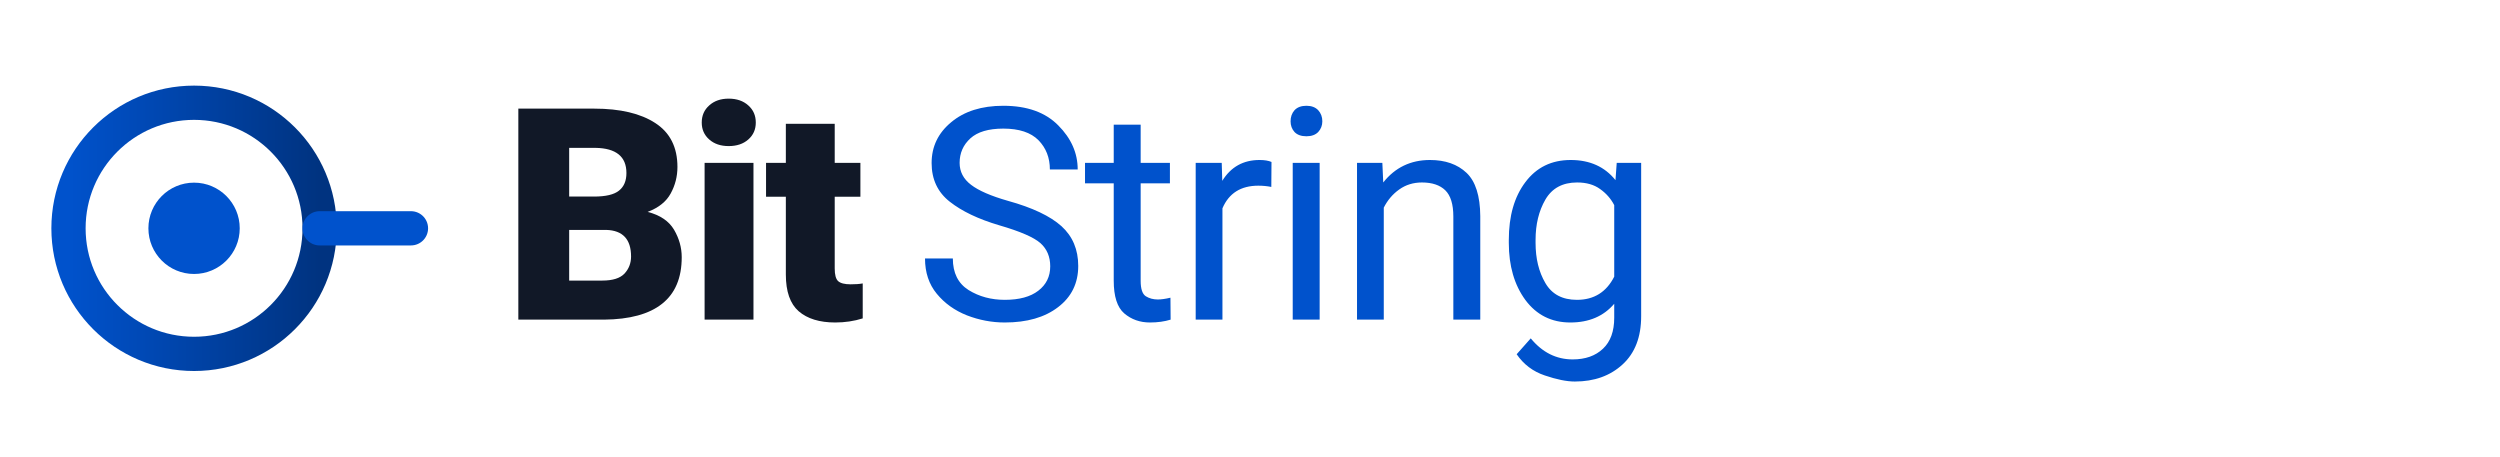
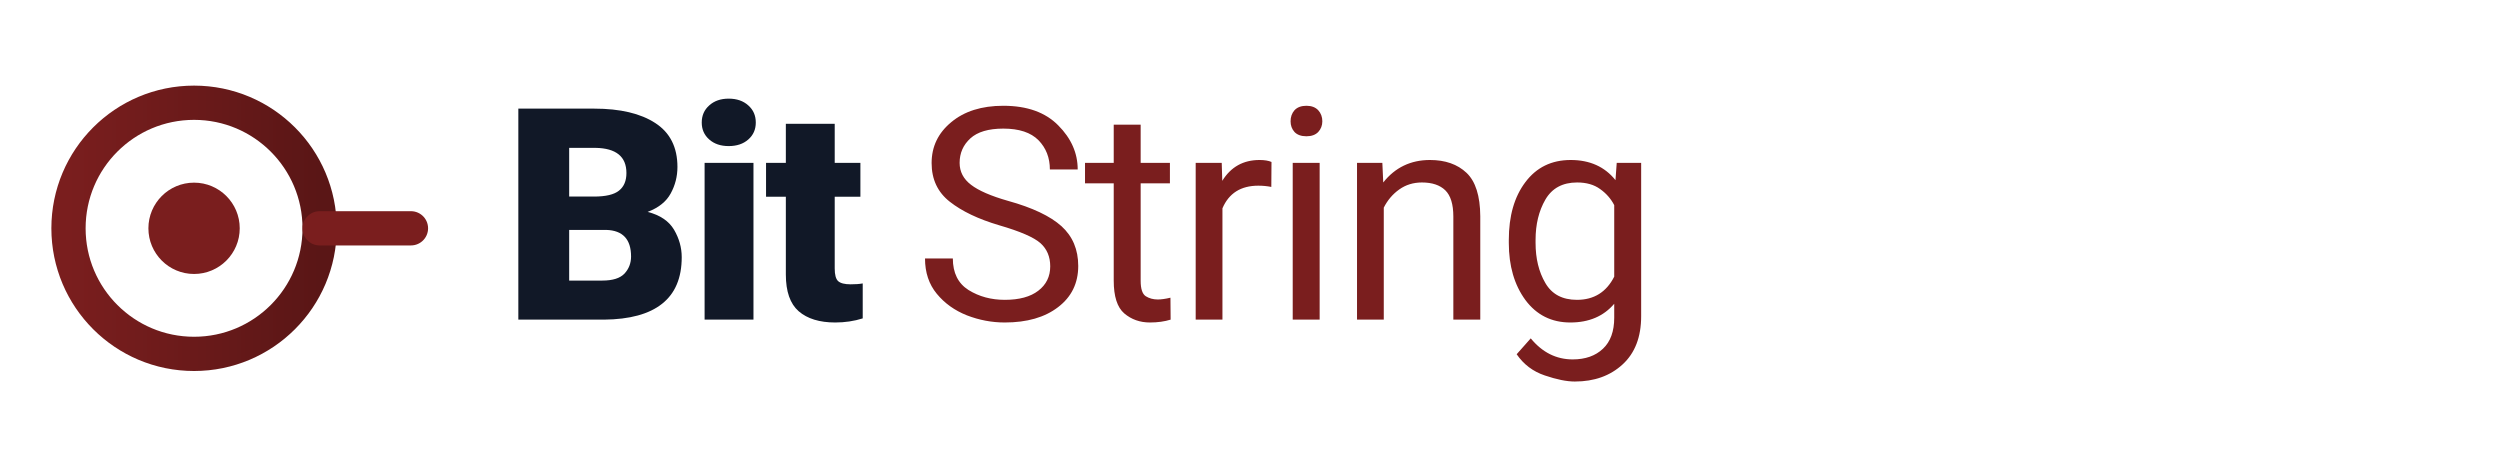
<svg xmlns="http://www.w3.org/2000/svg" width="219" height="40" viewBox="0 0 219 40">
  <defs>
    <linearGradient id="brand-grad" x1="0%" y1="0%" x2="100%" y2="0%">
-       <stop offset="0%" stop-color="#0052cc" />
-       <stop offset="100%" stop-color="#003380" />
+       <stop offset="0%" stop-color="#7A1E1E" />
+       <stop offset="100%" stop-color="#5a1616" />
    </linearGradient>
  </defs>
  <g transform="translate(2, 5)">
    <circle cx="15" cy="15" r="11" fill="none" stroke="url(#brand-grad)" stroke-width="3" />
-     <circle cx="15" cy="15" r="4" fill="#0052cc" />
-     <path d="M 26 15 L 34 15" stroke="#0052cc" stroke-width="3" stroke-linecap="round" />
+     <circle cx="15" cy="15" r="4" fill="#7A1E1E" />
+     <path d="M 26 15 L 34 15" stroke="#7A1E1E" stroke-width="3" stroke-linecap="round" />
  </g>
  <text x="44" y="28" font-family="-apple-system, BlinkMacSystemFont, 'Segoe UI', Roboto, sans-serif" font-size="26" font-weight="800" fill="#111827" letter-spacing="-0.5">Bit</text>
-   <text x="80" y="28" font-family="-apple-system, BlinkMacSystemFont, 'Segoe UI', Roboto, sans-serif" font-size="26" font-weight="400" fill="#0052cc" letter-spacing="-0.5">String</text>
+   <text x="80" y="28" font-family="-apple-system, BlinkMacSystemFont, 'Segoe UI', Roboto, sans-serif" font-size="26" font-weight="400" fill="#7A1E1E" letter-spacing="-0.5">String</text>
</svg>
